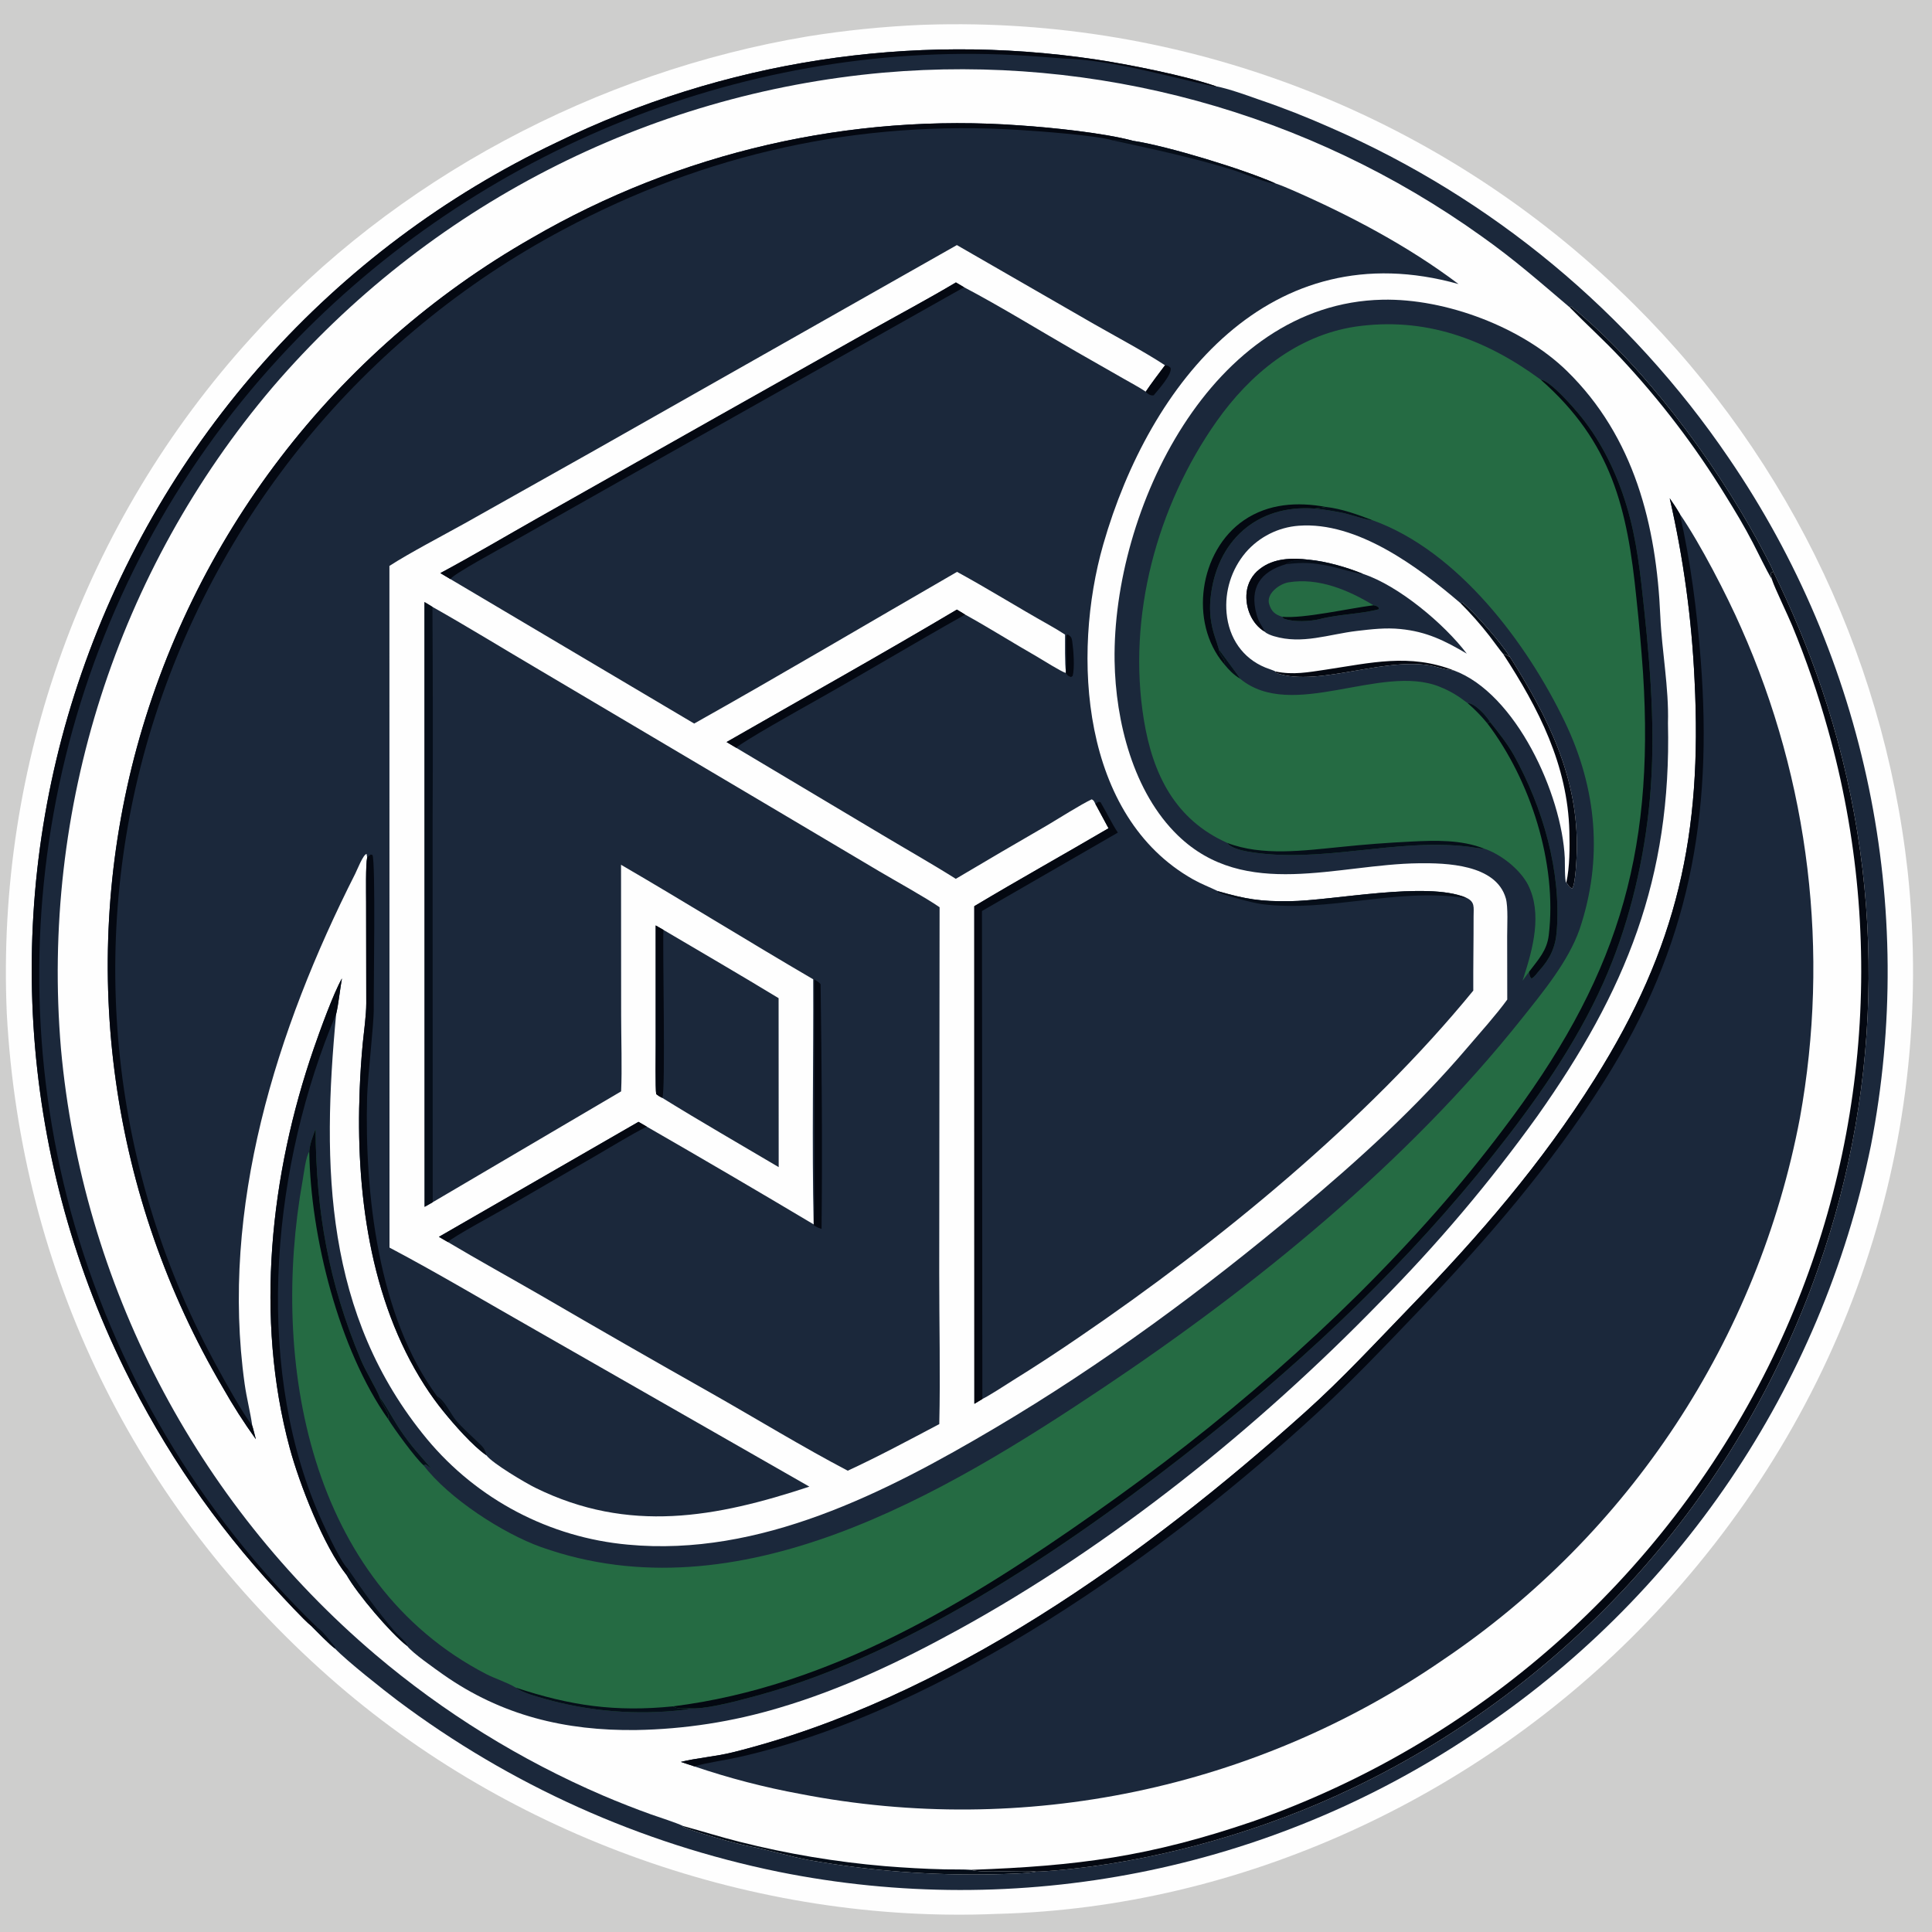
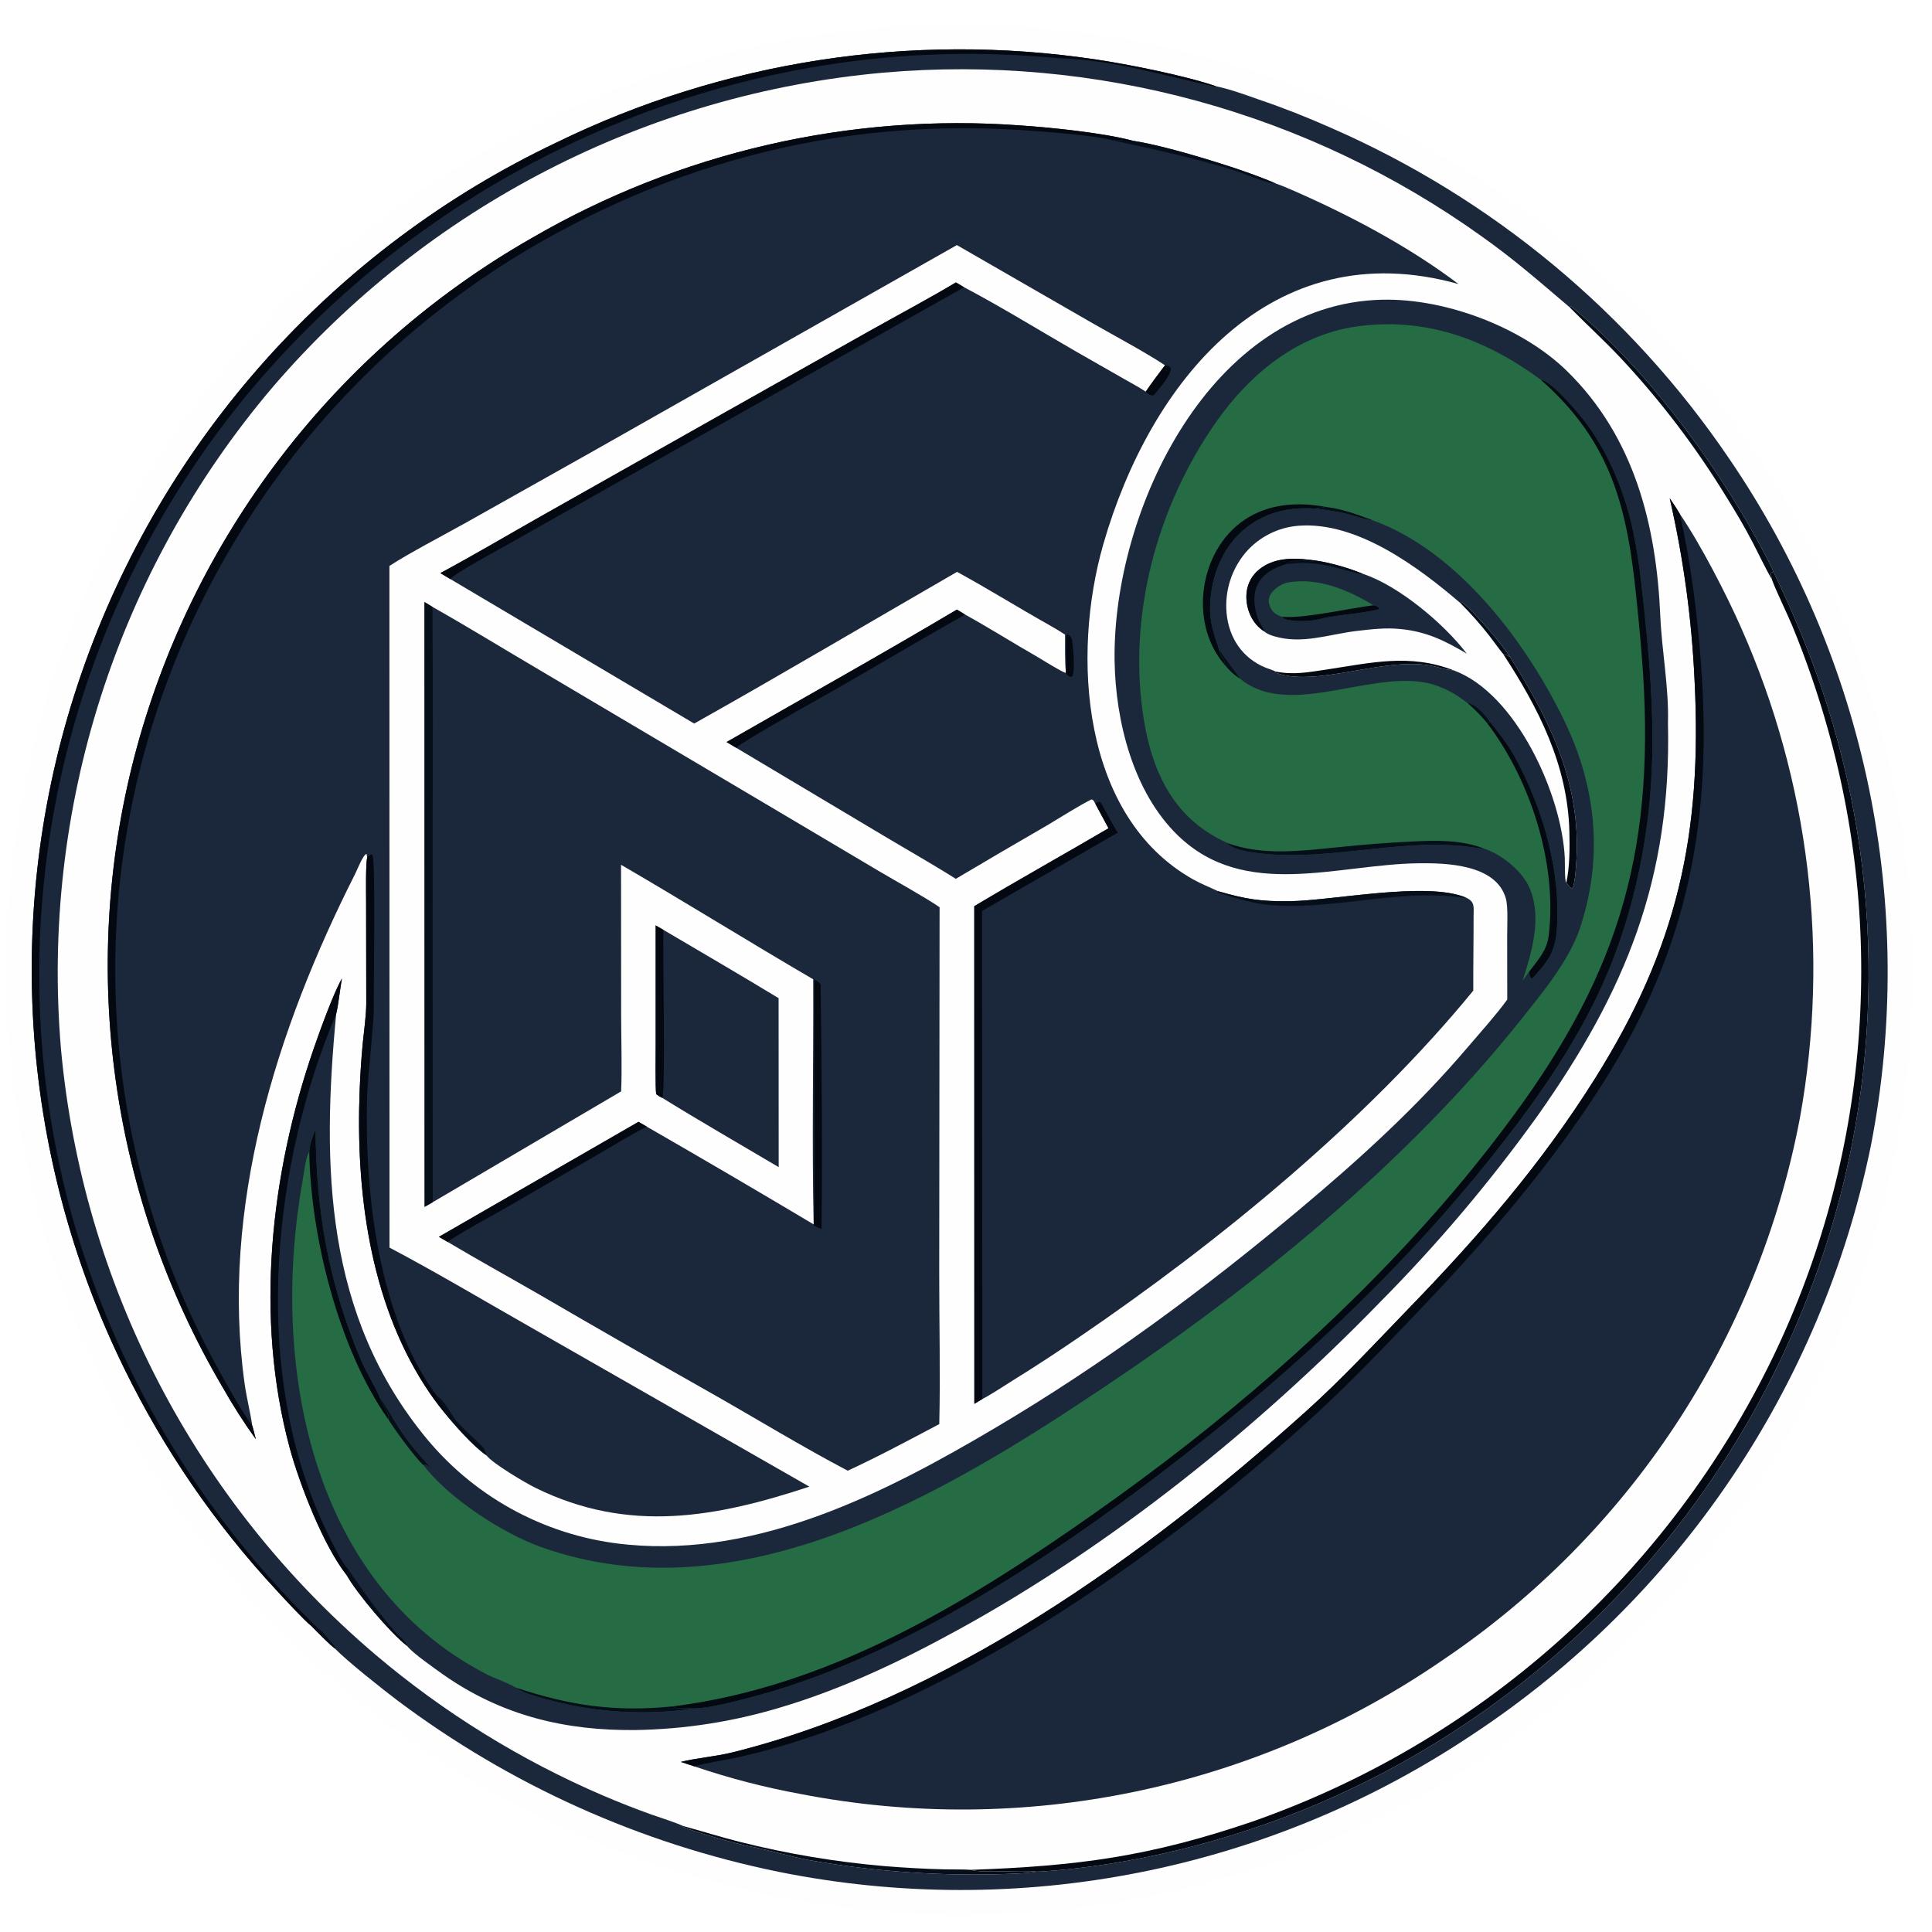
<svg xmlns="http://www.w3.org/2000/svg" width="2048" height="2048" viewBox="0 0 2048 2048">
-   <path fill="#CECECD" d="M0 0L2048 0L2048 2048L0 2048L0 0Z" />
  <path fill="#FEFEFE" d="M975.84 26.398C977.85 26.301 979.86 26.199 981.87 26.199C1254.23 17.5 1518.66 118.602 1715.81 306.801C1887.55 469.801 1996.09 688.398 2022.23 923.699C2053.93 1220.3 1951.47 1505.9 1745.02 1720.2C1566.57 1905.6 1314.82 2022.4 1056.75 2028.8C801.93 2039.6 540.64 1947.3 349.03 1777.9C143.39 1596.2 21.93 1349.2 7.19 1074.2C-4.35 810.5 88.89 552.898 266.56 357.602C417.76 189.5 633.77 75.801 856.12 38.602C895.76 32.199 935.73 28.199 975.84 26.398Z" />
  <path fill="#1B283B" d="M329.77 1723.4C322.7 1717.9 298.98 1692.2 292.95 1685.6C228.13 1615.8 173.91 1536.8 132.02 1451.3C19.02 1221.2 2.64 955.5 86.53 713.301C172.04 466 353.32 263.5 589.63 151.199C766.71 64.699 965.85 33.898 1160.78 62.898C1194.68 67.898 1256.36 80.102 1289.22 91.5C1302.22 94 1322.09 101.102 1334.68 105.602C1360.35 114.301 1385.61 124.301 1410.4 135.301C1581.33 209.801 1727.67 331.199 1832.46 485.398C1978.25 698.5 2032.56 961.102 1983.22 1214.5C1930.74 1470.4 1778.77 1695 1560.73 1838.8C1344.73 1983.3 1080.02 2035.6 825.31 1984.2C678.77 1954.3 540.7 1892.2 421.09 1802.4C407.27 1792 367.4 1760.5 355.27 1747.7C348.98 1743.1 335.71 1729.3 329.77 1723.4Z" />
  <path fill="#040811" d="M329.77 1723.4C322.7 1717.9 298.98 1692.2 292.95 1685.6C228.13 1615.8 173.91 1536.8 132.02 1451.3C19.02 1221.2 2.64 955.5 86.53 713.301C172.04 466 353.32 263.5 589.63 151.199C766.71 64.699 965.85 33.898 1160.78 62.898C1194.68 67.898 1256.36 80.102 1289.22 91.5C1288.76 91.602 1288.29 91.699 1287.82 91.801C1234.3 80.398 1181.01 63.801 1125.73 61.898C1108.55 60.5 1091.37 59.199 1074.14 58.301C781.74 43.699 494.25 164.199 296.27 379C72.56 621.699 -11.37 965 74.85 1283.7C120.88 1451.7 211.22 1604.2 336.4 1725.3C333.91 1725.5 332.32 1724.4 329.77 1723.4Z" />
  <path fill="#060E19" d="M329.77 1723.4C332.32 1724.4 333.91 1725.5 336.4 1725.3C342.18 1729.1 350.38 1740.2 355.44 1746.1C355.38 1746.6 355.32 1747.1 355.27 1747.7C348.98 1743.1 335.71 1729.3 329.77 1723.4Z" />
  <path fill="#FEFEFE" d="M724.25 1935.7C716.71 1932.1 698.84 1926.4 690.28 1923.4C673.03 1917.2 655.97 1910.5 639.12 1903.3C551.69 1865.7 470.33 1815.4 397.73 1753.8C206.87 1591.6 87.26 1361 64.6 1111.6C43.1 857.301 123.88 604.898 289.03 410.398C453.12 219.102 685.5 99.398 936.58 77C1161.84 57.301 1386.72 118.898 1570.57 250.5C1605.19 275 1631.94 298.602 1663.85 325.699L1665.55 324.898C1741.88 387.199 1815.46 486.102 1862.93 572.699C1865.55 577.5 1879.08 602.5 1879.81 606.102C1899.5 646.199 1916.63 687.5 1931.08 729.801C1998.68 929.5 1997.32 1146.1 1927.23 1345C1842.42 1587 1664.61 1785.2 1433.2 1895.8C1342.56 1939.3 1236.77 1970.1 1136.56 1981C1127.77 1982 1106.96 1984 1098.57 1984C1091.29 1986 1063.62 1986.6 1054.79 1986.8C988.57 1988.3 922.36 1983.3 857.14 1971.7C838.33 1968.2 812.91 1960.5 793.14 1956.9C781.53 1954.8 733.7 1941.3 723.95 1936.5L724.25 1935.7Z" />
  <path fill="#040811" d="M1878.34 614.199C1877.95 611.199 1876.63 610 1877.52 607L1879.81 606.102C1899.5 646.199 1916.63 687.5 1931.08 729.801C1998.68 929.5 1997.32 1146.1 1927.23 1345C1842.42 1587 1664.61 1785.2 1433.2 1895.8C1342.56 1939.3 1236.77 1970.1 1136.56 1981C1127.77 1982 1106.96 1984 1098.57 1984C1084.38 1982.1 1039.65 1985.8 1029.32 1982.1C1142.39 1978.1 1218.54 1968.1 1327.71 1930.9C1565.78 1847.4 1761.93 1674.4 1874.5 1448.6C1978.6 1239 2001.09 998.199 1937.59 772.898C1927.2 735.699 1914.6 699.102 1899.84 663.301C1895.66 653.102 1881.42 623.5 1878.81 615.602L1878.34 614.199Z" />
  <path fill="#060E19" d="M1663.85 325.699L1665.55 324.898C1741.88 387.199 1815.46 486.102 1862.93 572.699C1865.55 577.5 1879.08 602.5 1879.81 606.102L1877.52 607C1876.63 610 1877.95 611.199 1878.34 614.199C1872.66 605 1863.3 585.301 1858.01 575.199C1848.55 557 1839.77 542.5 1829.05 525.199C1796.99 473 1759.78 424.199 1717.98 379.5C1699.8 360.199 1682.04 344.199 1663.85 325.699Z" />
  <path fill="#060E19" d="M724.25 1935.7C744.36 1941.1 764.3 1947.5 784.46 1952.5C834.9 1965.2 886.31 1973.8 938.15 1978.2C959.2 1979.9 980.3 1981.1 1001.41 1981.6C1008.88 1981.8 1022.52 1981.5 1029.32 1982.1C1039.65 1985.8 1084.38 1982.1 1098.57 1984C1091.29 1986 1063.62 1986.6 1054.79 1986.8C988.57 1988.3 922.36 1983.3 857.14 1971.7C838.33 1968.2 812.91 1960.5 793.14 1956.9C781.53 1954.8 733.7 1941.3 723.95 1936.5L724.25 1935.7Z" />
  <path fill="#1B283B" d="M271.19 1525.6C258.51 1508 246.78 1489.6 236.08 1470.7C117.58 1269.3 83.82 1029.2 142.22 803C202.74 570.199 354.68 371.602 563.6 252.398C720.46 161.301 901.21 119.602 1082.13 133C1114.7 135.199 1169.7 140.801 1201.32 149.301C1237.13 154.602 1319.15 179.699 1352.23 194.5C1358.15 196.5 1363.84 198.898 1369.56 201.398C1430.51 228 1492.84 260.898 1546.09 301.102C1346.69 245.301 1218.79 405.301 1169.5 577.102C1135.88 694.301 1146.04 865.398 1264.76 932.199C1273.47 937.102 1282.26 940.398 1291.15 944.699C1320.94 953.199 1335.98 955.699 1366.86 955.301C1413.17 954.801 1511.85 933.898 1554.04 951.5C1563.86 956 1562.04 961.602 1562.06 971.602C1562.11 997.699 1561.61 1023.9 1561.74 1050.1C1448.94 1188.1 1291.77 1316.6 1144.7 1416.9C1121.38 1432.9 1097.69 1448.4 1073.65 1463.3C1065.08 1468.7 1049.91 1478.7 1041.35 1483C1038.69 1484.7 1035.6 1486.4 1032.85 1488.1L1032.78 960.602C1079.35 932.699 1128.03 905.602 1175.08 878C1170.38 869.398 1165.73 860.801 1161.13 852.102C1159.35 848.898 1160.02 849 1157.31 847.301C1145.62 852.801 1122.21 867.699 1110.18 874.801C1077.74 893.5 1045.41 912.5 1013.19 931.602C988.52 916 960.75 900.301 935.52 885.199L780.42 792.699L770.19 786.602C850.86 740.301 934.54 693.602 1014.33 646.199L1023.1 651.5C1048.68 665.602 1073.9 681.602 1099.29 696.102C1105 699.398 1124.49 711.801 1129.85 713.398L1129.89 711.699C1128.65 704.398 1129.03 681.102 1128.99 672.699C1123.25 669 1117.4 665.398 1111.43 662.102C1078.97 643.898 1047.16 624 1014.51 606.199C922.33 659.398 828.49 715 735.86 767L477.5 613.898L466.8 607.5C501.14 589.102 537.3 567.699 571.42 548.398L762 440.801L921.13 351.199C951.44 334.199 983.59 317.102 1013.31 299.398L1021.97 304.5C1060.07 324.5 1103.4 351.199 1141.13 372.898L1190.15 400.898C1196.51 404.602 1208.89 411.199 1214.54 415.199C1220.53 406.199 1228.45 395.898 1234.96 387.199C1213.93 373.301 1181.91 356.199 1159.5 343.398L1014.33 259.801L630.29 477.398L492.44 554.898C469.98 567.398 433.8 586.301 412.8 599.898L412.89 1322.5C463.88 1349.4 517.97 1381.7 568.57 1410.4L857.97 1575.9C759.35 1608.5 666.7 1625.9 567.66 1577.2C557.25 1572.1 522 1551.3 515.62 1542.7C501.33 1532.9 481.39 1510.2 470.1 1496.2C463.01 1487.5 456.4 1478.3 450.28 1468.8C391.54 1377.4 377 1261.4 381.29 1154.8C381.91 1138.6 382.99 1122.3 384.52 1106.1C385.81 1093.1 388.2 1076.5 388.25 1063.7L388.09 956.5C388.1 946.801 387.52 916.699 389.21 908.898L388.58 905.199C384.97 905.699 378.4 922.602 376.5 926.301C292.91 1091.4 233.23 1280.5 259.35 1467.1C261.45 1482.1 265.32 1496.7 267.42 1511.4C267.91 1512.5 270.71 1523.8 271.19 1525.6Z" />
  <path fill="#040811" d="M271.19 1525.6C258.51 1508 246.78 1489.6 236.08 1470.7C117.58 1269.3 83.82 1029.2 142.22 803C202.74 570.199 354.68 371.602 563.6 252.398C720.46 161.301 901.21 119.602 1082.13 133C1114.7 135.199 1169.7 140.801 1201.32 149.301C1195.3 151.102 1189.23 147.199 1179.73 148.801C1161.93 143.398 1100.11 139 1081.45 137.801C910.39 126.898 748.05 162.602 596.69 243.602C384.64 356.301 226.67 549.301 158.18 779.5C91.8 1003.7 117.93 1245.2 230.73 1450.1C238.7 1464.9 257.18 1497.9 267.42 1511.4C267.91 1512.5 270.71 1523.8 271.19 1525.6Z" />
  <path fill="#040811" d="M1161.13 852.102C1164.97 849.699 1163.19 849.801 1166.59 850.301C1173.19 861.5 1177.7 871.5 1184.96 882.602L1040.94 965.699L1041.35 1483C1038.69 1484.7 1035.6 1486.4 1032.85 1488.1L1032.78 960.602C1079.35 932.699 1128.03 905.602 1175.08 878C1170.38 869.398 1165.73 860.801 1161.13 852.102Z" />
  <path fill="#040811" d="M1013.31 299.398L1021.97 304.5L656.6 510.301L540.88 575.699C532.24 580.602 479.62 609 477.5 613.898L466.8 607.5C501.14 589.102 537.3 567.699 571.42 548.398L762 440.801L921.13 351.199C951.44 334.199 983.59 317.102 1013.31 299.398Z" />
  <path fill="#040811" d="M389.21 908.898L392.96 905.801L394.79 906.301C398.33 912.699 395.97 1049.2 396.2 1069C396.4 1085.7 389.73 1140.9 389.15 1162.7C386.42 1264.7 400.69 1395.5 463.36 1480.2C465.47 1485.1 470.82 1488.5 471.15 1493.4L470.1 1496.2C463.01 1487.5 456.4 1478.3 450.28 1468.8C391.54 1377.4 377 1261.4 381.29 1154.8C381.91 1138.6 382.99 1122.3 384.52 1106.1C385.81 1093.1 388.2 1076.5 388.25 1063.7L388.09 956.5C388.1 946.801 387.52 916.699 389.21 908.898Z" />
  <path fill="#040811" d="M1014.33 646.199L1023.1 651.5C969.06 681.801 915.41 714.199 861.25 744.602C849.67 751.102 786.76 786.301 780.42 792.699L770.19 786.602C850.86 740.301 934.54 693.602 1014.33 646.199Z" />
  <path fill="#060E19" d="M1291.15 944.699C1320.94 953.199 1335.98 955.699 1366.86 955.301C1413.17 954.801 1511.85 933.898 1554.04 951.5C1552.17 951.898 1552.03 951.801 1550.23 951.5C1479.26 941.398 1408.02 967.301 1337.4 958.398C1327.74 957.102 1299.79 949.602 1290.89 945.801L1291.15 944.699Z" />
  <path fill="#060E19" d="M1179.73 148.801C1189.23 147.199 1195.3 151.102 1201.32 149.301C1237.13 154.602 1319.15 179.699 1352.23 194.5C1345.99 195.5 1317.27 183.5 1308.49 180.699C1265.56 167.199 1223.48 158.398 1179.73 148.801Z" />
  <path fill="#040811" d="M1234.96 387.199C1238.35 387.699 1238.11 387.602 1240.81 389.801C1243.05 396.5 1227.67 413.199 1223 419C1219.87 419.801 1216.45 417.602 1214.54 415.199C1220.53 406.199 1228.45 395.898 1234.96 387.199Z" />
  <path fill="#060E19" d="M463.36 1480.2C471.27 1484 477.88 1499.3 483.59 1505.9C490.29 1513.7 498.38 1520.8 505.69 1527.9C511.52 1533.6 513.78 1534.7 515.62 1542.7C501.33 1532.9 481.39 1510.2 470.1 1496.2L471.15 1493.4C470.82 1488.5 465.47 1485.1 463.36 1480.2Z" />
  <path fill="#040811" d="M1129.89 711.699L1130 710.602C1131 698.301 1129.44 685.102 1130.37 673.398L1131.7 672.5C1134.76 674.398 1135.92 675.199 1136.57 679.602C1137.94 688.898 1139.41 707.898 1137.03 716.5L1135.38 717.699C1132.69 716.801 1131.74 716.398 1129.85 713.398L1129.89 711.699Z" />
  <path fill="#1B283B" d="M1597.75 1059.6L1597.65 992.5C1597.63 982 1598.8 961.398 1596.26 952.398C1585.9 915.801 1532.02 914.801 1504.2 915.102C1417.9 916 1319.96 954.602 1248.7 885.699C1201.26 839.801 1182.53 764.699 1181.51 700.5C1179.12 541.102 1283.71 321.602 1465.35 317.699C1532.66 316.199 1613.64 347 1660.94 393.199C1732.52 463.199 1755.84 556.801 1760 653.199C1761.61 690.301 1769.2 728.898 1768.11 766.5C1772 931.398 1723.3 1050.6 1629.74 1183C1579.26 1253.3 1523.32 1319.4 1462.44 1380.8C1332.76 1514.1 1178.43 1638.4 1015.02 1728C954.31 1761.3 892.44 1790.7 825.82 1810.4C776.72 1825.1 725.83 1833 674.58 1833.9C599.41 1834.9 531.68 1818.6 469.68 1775C461.12 1768.9 436.99 1752.1 431.59 1744.8C413.93 1731.2 378.47 1689.3 367.48 1669.7C343 1639 317.31 1572.7 307.11 1534.9C269.97 1397.1 286.45 1244.9 332.62 1111.4C339.1 1092.6 353.5 1052.8 362.47 1037.2C360.49 1047.8 358.75 1065.2 356.37 1074.7C340.95 1236.4 344.01 1394.2 452.59 1525.4C505.92 1589.6 582.63 1629.9 665.76 1637.4C805.38 1650.5 938.58 1582.5 1055.17 1513.5C1169.09 1446.1 1276.12 1367.1 1377.5 1282.1C1441.01 1228.9 1501.53 1173.9 1555.41 1110.6C1568.3 1095.5 1586.27 1075.5 1597.75 1059.6Z" />
  <path fill="#040811" d="M367.48 1669.7C343 1639 317.31 1572.7 307.11 1534.9C269.97 1397.1 286.45 1244.9 332.62 1111.4C339.1 1092.6 353.5 1052.8 362.47 1037.2C360.49 1047.8 358.75 1065.2 356.37 1074.7C289.52 1232.9 268.71 1438.7 335.61 1599.6C341.07 1612.7 360.11 1654.8 368.86 1663.2C368.56 1665.1 368.3 1668.2 367.48 1669.7Z" />
  <path fill="#060E19" d="M368.86 1663.2C385.42 1687.5 399.33 1707.1 418.62 1729.6C422.11 1733.7 431.33 1740.6 431.59 1744.8C413.93 1731.2 378.47 1689.3 367.48 1669.7C368.3 1668.2 368.56 1665.1 368.86 1663.2Z" />
  <path fill="#256B43" d="M1300.92 893.5C1245.72 868.898 1221.97 820.898 1212.53 763C1194.72 653.602 1226.24 536.602 1289.67 446.602C1324.98 396.602 1374.21 355.898 1436.41 346.301C1510.3 335.5 1574.49 359.301 1633.15 402.398C1643.55 403.5 1669 433 1676.06 441.801C1698.3 469.398 1713.95 502.102 1724.22 536C1735.19 572.102 1739.03 609.398 1742.99 646.801C1750.5 717.699 1755.58 788.898 1747.62 860C1740.72 921.699 1725.04 984.801 1699.7 1041.6C1670.19 1107.7 1627.35 1168.4 1582.44 1224.8C1492.92 1337.2 1390.58 1434.9 1278.3 1524.4C1144.3 1631.2 968.57 1752.7 802.65 1797.4C784.32 1802.3 751.2 1811.6 732.57 1811C729.42 1811.8 727.71 1812.1 724.47 1812.6C674.96 1818.3 624.81 1814.3 576.86 1800.7C568.02 1798.2 553.85 1794.4 546.66 1788.9C538.66 1783.9 524.62 1779.3 515.61 1774.7C327.2 1677.3 286.44 1442.8 320.78 1251.4C322.05 1244.4 324.16 1225.7 327.88 1220.8C328.45 1212.2 331.52 1204.8 334.51 1196.8C335.07 1284.6 348.41 1359.8 382.41 1441.2C387.88 1454.2 398.47 1471.1 402.47 1481.1C408.39 1488.8 418.15 1506.8 424.67 1516.4C436.27 1533.5 444.19 1541.5 457.32 1556.8L451.36 1552.5L448.92 1553.2C475.52 1588.2 533.01 1625.5 573.69 1640C782.99 1714.4 1000.29 1584.2 1169.28 1471.2C1331.54 1362.7 1491.32 1232.8 1613.14 1079.8C1635.63 1051.5 1662.33 1019.4 1674.38 985.199C1699.5 910.801 1692.72 836 1658.93 765.5C1618.73 681.699 1545.65 584.199 1455.31 551.602C1449.45 551.699 1430.16 545 1422.42 543.5C1411.94 541.5 1404.28 540.199 1393.46 539.102C1332.3 534.5 1288.8 573.801 1283.15 635.102C1281.86 649 1283.43 661.602 1287.77 674.898C1288.41 676.801 1291.76 686.801 1292.1 688.398C1294.83 692.398 1314.59 718.602 1314.71 719.602C1369.86 764.898 1463.79 703 1525.88 727.898C1537.84 732.699 1545.43 737.5 1555.72 745.301C1563.4 745.199 1575.58 758.699 1579.5 765.301C1588.13 776 1597.82 788.301 1604.69 800.398C1635.47 855.898 1655.11 923.398 1650.21 987.102C1648.9 1004.3 1643 1016.5 1631.61 1029C1629.07 1031.8 1626.69 1035.8 1623.37 1037.3C1621.17 1034.8 1621.55 1033.9 1620.84 1030.2L1613.95 1039.6L1615.39 1035.2C1625 1005.4 1634.99 968.199 1619.84 938.102C1611.51 921.602 1590.48 905.102 1572.97 899.5C1568.96 899.699 1561.44 898.102 1557.01 897.602C1479.47 888 1399.09 916.301 1321.95 902.602C1315.83 901.5 1304.24 898.699 1300.92 893.5Z" />
  <path fill="#040811" d="M1633.15 402.398C1643.55 403.5 1669 433 1676.06 441.801C1698.3 469.398 1713.95 502.102 1724.22 536C1735.19 572.102 1739.03 609.398 1742.99 646.801C1750.5 717.699 1755.58 788.898 1747.62 860C1740.72 921.699 1725.04 984.801 1699.7 1041.6C1670.19 1107.7 1627.35 1168.4 1582.44 1224.8C1492.92 1337.2 1390.58 1434.9 1278.3 1524.4C1144.3 1631.2 968.57 1752.7 802.65 1797.4C784.32 1802.3 751.2 1811.6 732.57 1811C724.91 1809.9 720.54 1812.9 713.48 1808.8C879.86 1787.9 1025.53 1698.9 1160.21 1604.1C1292.78 1510.9 1415.85 1405.4 1523.05 1283.6C1547.57 1255.7 1571.04 1226.9 1593.41 1197.2C1712.27 1040.6 1754.27 910.398 1741.7 713.602C1739.85 687.102 1737.51 660.699 1734.68 634.398C1725.07 538.898 1708.6 468.699 1633.15 402.398Z" />
  <path fill="#040811" d="M334.51 1196.8C335.07 1284.6 348.41 1359.8 382.41 1441.2C387.88 1454.2 398.47 1471.1 402.47 1481.1C405.36 1491.4 413.59 1497.5 411.51 1504.4C359.22 1430.6 329.07 1310.2 327.88 1220.8C328.45 1212.2 331.52 1204.8 334.51 1196.8Z" />
  <path fill="#040811" d="M1576.74 766.898L1579.5 765.301C1588.13 776 1597.82 788.301 1604.69 800.398C1635.47 855.898 1655.11 923.398 1650.21 987.102C1648.9 1004.3 1643 1016.5 1631.61 1029C1629.07 1031.8 1626.69 1035.8 1623.37 1037.3C1621.17 1034.8 1621.55 1033.9 1620.84 1030.2C1630.8 1016.9 1639.82 1007.8 1641.79 991.102C1650.76 915 1622.31 827 1576.74 766.898Z" />
  <path fill="#040811" d="M1297.38 703.699C1260.19 659.699 1271.23 583.898 1318.57 551.5C1344.52 533.801 1375.27 531.801 1405.41 537.398C1401.32 538.102 1397.58 538.602 1393.46 539.102C1332.3 534.5 1288.8 573.801 1283.15 635.102C1281.86 649 1283.43 661.602 1287.77 674.898C1288.41 676.801 1291.76 686.801 1292.1 688.398C1293.64 698.301 1299.36 697.398 1297.38 703.699Z" />
  <path fill="#060E19" d="M1300.92 893.5C1338.14 907.801 1382.21 901.602 1421.29 897.801C1446.11 895.199 1471.01 893.301 1495.94 892.102C1521.36 890.801 1548.85 890 1572.97 899.5C1568.96 899.699 1561.44 898.102 1557.01 897.602C1479.47 888 1399.09 916.301 1321.95 902.602C1315.83 901.5 1304.24 898.699 1300.92 893.5Z" />
  <path fill="#060E19" d="M546.66 1788.9C604.4 1808.1 652.21 1815 713.48 1808.8C720.54 1812.9 724.91 1809.9 732.57 1811C729.42 1811.8 727.71 1812.1 724.47 1812.6C674.96 1818.3 624.81 1814.3 576.86 1800.7C568.02 1798.2 553.85 1794.4 546.66 1788.9Z" />
  <path fill="#060E19" d="M402.47 1481.1C408.39 1488.8 418.15 1506.8 424.67 1516.4C436.27 1533.5 444.19 1541.5 457.32 1556.8L451.36 1552.5L448.92 1553.2C440.12 1545.4 417.81 1514.7 411.51 1504.4C413.59 1497.5 405.36 1491.4 402.47 1481.1Z" />
  <path fill="#060E19" d="M1405.41 537.398C1422.52 539.301 1439.3 545.5 1455.31 551.602C1449.45 551.699 1430.16 545 1422.42 543.5C1411.94 541.5 1404.28 540.199 1393.46 539.102C1397.58 538.602 1401.32 538.102 1405.41 537.398Z" />
  <path fill="#060E19" d="M1292.1 688.398C1294.83 692.398 1314.59 718.602 1314.71 719.602C1307.17 714.898 1302.94 710.398 1297.38 703.699C1299.36 697.398 1293.64 698.301 1292.1 688.398Z" />
  <path fill="#060E19" d="M1555.72 745.301C1563.4 745.199 1575.58 758.699 1579.5 765.301L1576.74 766.898C1569.84 758.5 1563.8 752.398 1555.72 745.301Z" />
  <path fill="#FEFEFE" d="M1352.14 711.801C1350.16 710.699 1343.98 708.699 1341.29 707.602C1317.12 697.699 1302.66 676.199 1300.23 649.898C1298.09 626.602 1305.43 603.398 1320.6 585.5C1334.82 569.102 1355.01 558.898 1376.72 557.301C1438.51 552.602 1503.55 601.102 1547.98 639.199L1550.41 638.801C1563.79 649.699 1591.43 681.602 1600.75 696.602C1641.05 760.5 1673.23 824.199 1671.47 902C1671.32 908.5 1670.1 938 1666.57 941.801C1663.32 940.5 1663.08 938.801 1660.37 935.5L1660.22 935.5C1658.53 934 1658.94 913.602 1658.75 909.602C1655.61 842.102 1607.07 734.898 1540.95 710.602C1536.87 710.398 1529.37 708.898 1525.46 707.699C1474.84 692.301 1398.75 729.602 1352.87 713.398L1351.85 712.199L1352.14 711.801Z" />
  <path fill="#040811" d="M1593.32 693.102C1596.57 694.301 1597.88 694.602 1600.75 696.602C1641.05 760.5 1673.23 824.199 1671.47 902C1671.32 908.5 1670.1 938 1666.57 941.801C1663.32 940.5 1663.08 938.801 1660.37 935.5C1664.03 919.102 1664.04 898.102 1663.6 881.301C1661.79 811 1630.94 750.699 1593.32 693.102Z" />
  <path fill="#040811" d="M1352.14 711.801C1370.71 715.699 1386.85 712.602 1405.14 709.898C1453.21 702.699 1493.94 692.398 1540.95 710.602C1536.87 710.398 1529.37 708.898 1525.46 707.699C1474.84 692.301 1398.75 729.602 1352.87 713.398L1351.85 712.199L1352.14 711.801Z" />
  <path fill="#060E19" d="M1547.98 639.199L1550.41 638.801C1563.79 649.699 1591.43 681.602 1600.75 696.602C1597.88 694.602 1596.57 694.301 1593.32 693.102C1591.64 691.398 1581.74 677.801 1579.17 674.5C1569.54 662.102 1559.12 650.301 1547.98 639.199Z" />
  <path fill="#1B283B" d="M1340.81 669.699C1326.67 661.398 1319.66 643.602 1321.49 627.699C1322.58 618.102 1327.53 609.199 1335.22 603.301C1350.11 591.5 1369.54 591.199 1387.36 593.301C1405.38 594.898 1428.12 601.398 1444.98 608.398C1482.39 620.699 1530.86 661.199 1554.85 692.898C1531.46 679.102 1512.25 669.5 1484.49 666.801C1469.07 665.199 1453.92 667 1438.49 668.801C1408.6 672.301 1380.51 683.398 1350.43 674.398C1348.02 673.699 1342.36 671.699 1340.81 669.699Z" />
  <path fill="#040811" d="M1340.81 669.699C1326.67 661.398 1319.66 643.602 1321.49 627.699C1322.58 618.102 1327.53 609.199 1335.22 603.301C1350.11 591.5 1369.54 591.199 1387.36 593.301C1375.85 596.699 1373.01 591.301 1362.98 598.102C1336.09 606 1324.22 623 1332.01 651.301C1334.34 659.801 1337.34 662.602 1340.81 669.699Z" />
  <path fill="#060E19" d="M1387.36 593.301C1405.38 594.898 1428.12 601.398 1444.98 608.398C1440.83 608.801 1416.13 601.5 1410.48 600.301C1391.42 596.398 1382.02 595.801 1362.98 598.102C1373.01 591.301 1375.85 596.699 1387.36 593.301Z" />
  <path fill="#256B43" d="M1359.2 653.801C1351.88 651.602 1347.84 648.398 1345.39 640.5C1341.91 629.398 1356.26 618.898 1365.87 617.301C1397.77 612.102 1429.19 625.398 1455.94 641.602C1459.21 642.398 1459.21 642.102 1461.67 644.301L1461.32 645.898C1443.33 650.801 1418.58 651.199 1399.7 656.102C1389.01 658.801 1371.16 659.699 1360.79 655.699L1359.2 653.801Z" />
  <path fill="#040811" d="M1455.94 641.602C1459.21 642.398 1459.21 642.102 1461.67 644.301L1461.32 645.898C1443.33 650.801 1418.58 651.199 1399.7 656.102C1389.01 658.801 1371.16 659.699 1360.79 655.699L1359.2 653.801C1381.59 656 1429.85 644.898 1455.94 641.602Z" />
  <path fill="#1B283B" d="M721.74 1867.7C737.64 1863.6 758.94 1862 776.86 1857.5C1002.29 1801.4 1213.45 1649.7 1384.07 1496.4C1422.95 1461.5 1458.47 1423 1494.28 1386C1568.32 1309.5 1633.81 1233.9 1690.57 1143.6C1778.37 1003.9 1804.44 884.301 1796.34 721.699C1793.38 656.5 1784.55 591.801 1769.96 528.199C1774.06 534.102 1777.07 538.602 1780.68 544.801C1802.37 576.301 1830.61 631.102 1845.68 665.5C1918.08 828.5 1939.79 1009.5 1907.98 1185.1C1863.6 1419.4 1727.4 1626.2 1529.69 1759.5C1330.96 1896.4 1085.53 1947.7 848.61 1901.7C810.4 1894.7 772.74 1884.9 735.94 1872.4L721.74 1867.7Z" />
  <path fill="#040811" d="M721.74 1867.7C737.64 1863.6 758.94 1862 776.86 1857.5C1002.29 1801.4 1213.45 1649.7 1384.07 1496.4C1422.95 1461.5 1458.47 1423 1494.28 1386C1568.32 1309.5 1633.81 1233.9 1690.57 1143.6C1778.37 1003.9 1804.44 884.301 1796.34 721.699C1793.38 656.5 1784.55 591.801 1769.96 528.199C1774.06 534.102 1777.07 538.602 1780.68 544.801C1792.28 596.199 1798.8 647.398 1802.85 699.898C1815.7 866.199 1790.63 1003.2 1700.69 1145.8C1644.22 1235.4 1575.72 1314.4 1502.83 1390.7C1468.72 1426.4 1434.54 1462.4 1398.27 1495.9C1236.4 1645.7 1000.57 1813.8 783.27 1862.6C767.71 1866.1 751.22 1868.1 735.94 1872.4L721.74 1867.7Z" />
  <path fill="#1B283B" d="M449.99 638.199C452.68 639.898 455.62 641.602 458.39 643.301C496.16 664.602 533.91 687.898 571.35 709.898L815.38 854.398L932.18 923.699C948.75 933.5 981.45 951.602 996 961.699L995.62 1348.7C995.59 1401.2 996.89 1457.6 995.68 1509.6C963.49 1526.6 931.7 1543.7 898.66 1559C851.98 1534.6 800.22 1503 753.6 1476.6C693.38 1442.6 633.4 1408.2 573.67 1373.4C540.91 1354.5 507.15 1335.9 474.72 1316.6L465.26 1311.1L676.83 1189.2L685.63 1194.3C744.86 1228.4 803.82 1262.9 862.51 1297.9C860.56 1213 862.41 1123.5 862.03 1038.1C793.85 998.301 726.42 956.301 658.33 916.699L658.44 1076.4C658.44 1100.2 659.52 1133.8 658.41 1156.9L458.71 1274.4L450.11 1279.3L449.99 638.199Z" />
  <path fill="#060E19" d="M449.99 638.199C452.68 639.898 455.62 641.602 458.39 643.301C458.89 720.102 458.96 796.898 458.58 873.602L458.71 1274.4L450.11 1279.3L449.99 638.199Z" />
  <path fill="#040811" d="M676.83 1189.2L685.63 1194.3C669.54 1202.3 648.09 1215.6 632.11 1224.8L538.32 1279.2C528.39 1285 479.9 1311.2 474.72 1316.6L465.26 1311.1L676.83 1189.2Z" />
  <path fill="#040811" d="M863.17 1038.3C864.66 1039 869.84 1042.2 869.86 1043.6C871.07 1128.8 871.86 1217.8 870.89 1302.7C867.08 1301.4 866.26 1301 862.73 1299C862.54 1293.8 863.24 1285.8 863.26 1280L863.3 1223L863.17 1038.3Z" />
  <path fill="#1B283B" d="M695.05 981L703.25 985.699C743.75 1009.6 785.2 1033.7 825.35 1058.1L825.44 1237.2C784.79 1213.1 742.05 1188.6 702.06 1163.8C698.79 1162.2 698.45 1162 695.58 1159.8C694.57 1154.2 695.08 1114.9 695.07 1107.1L695.05 981Z" />
  <path fill="#040811" d="M695.05 981L703.25 985.699C702.28 1005.1 705.71 1157.8 702.06 1163.8C698.79 1162.2 698.45 1162 695.58 1159.8C694.57 1154.2 695.08 1114.9 695.07 1107.1L695.05 981Z" />
</svg>
